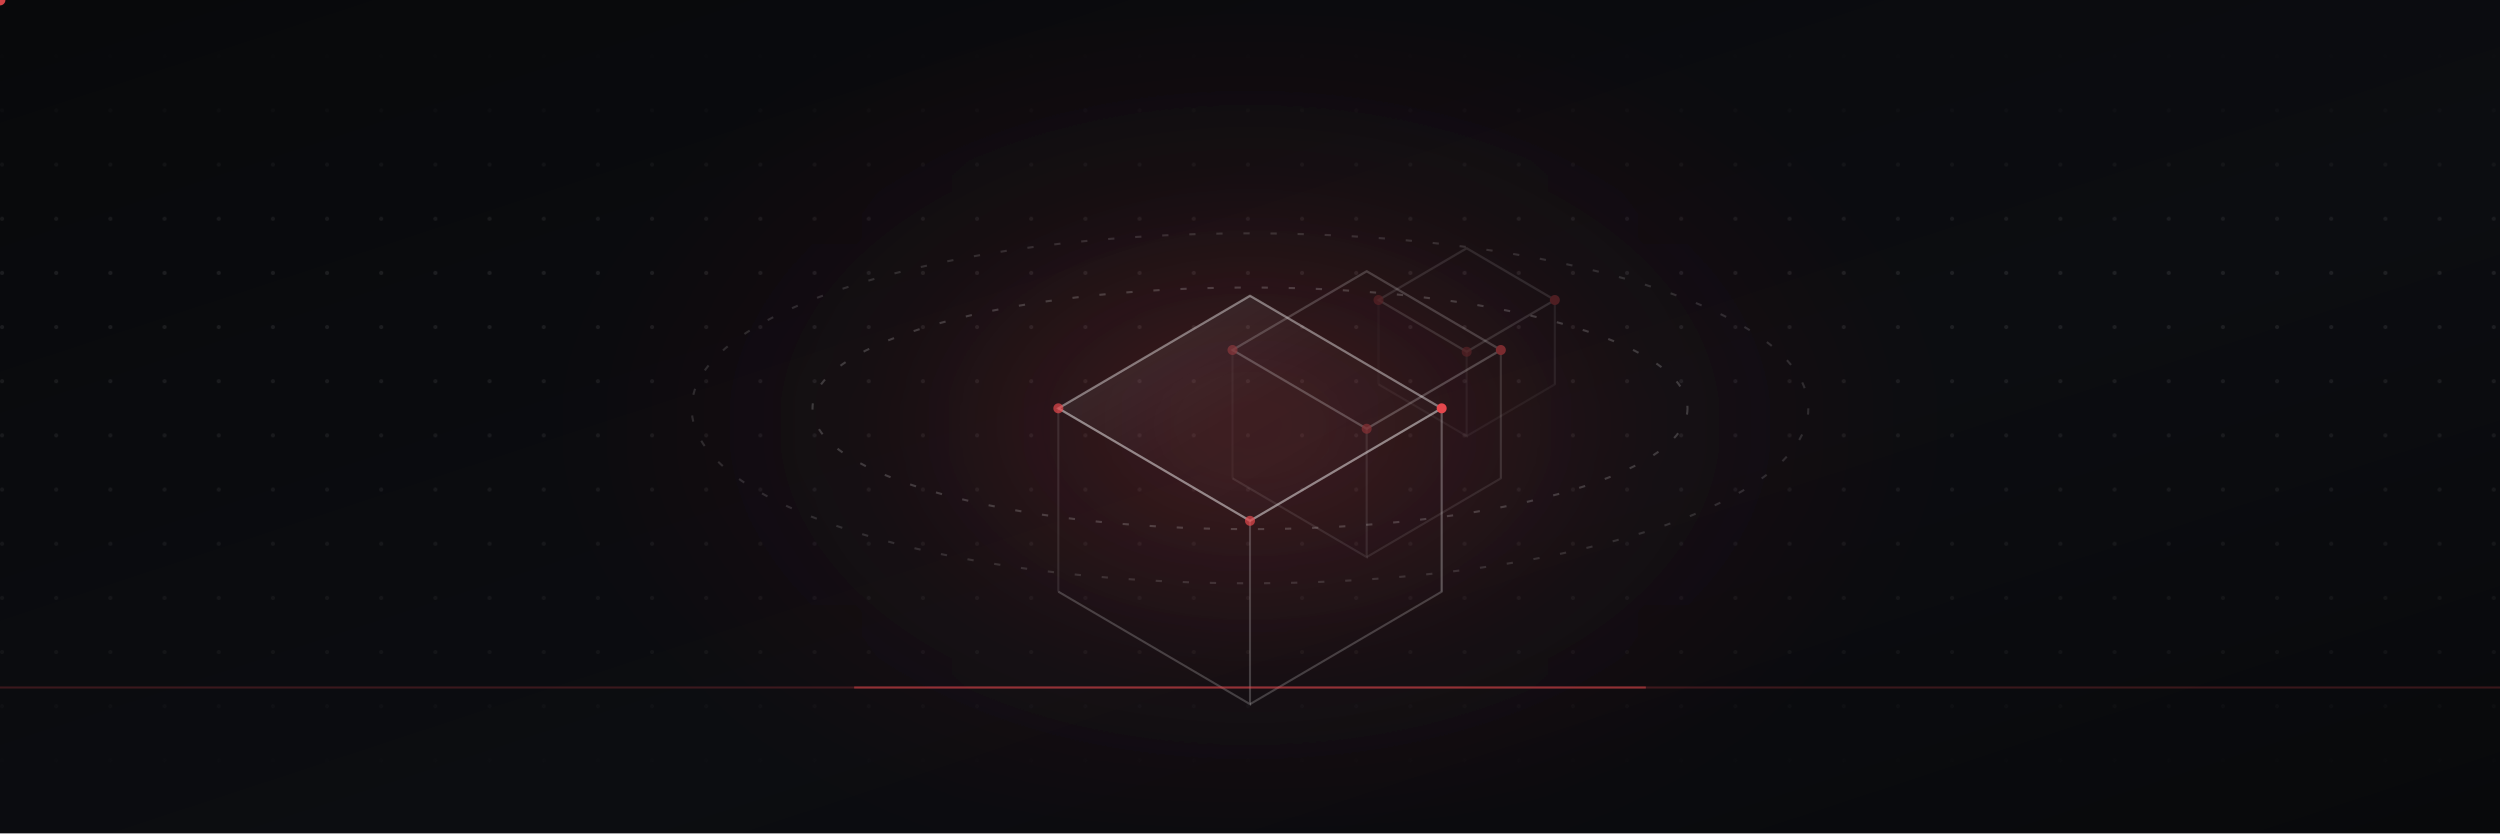
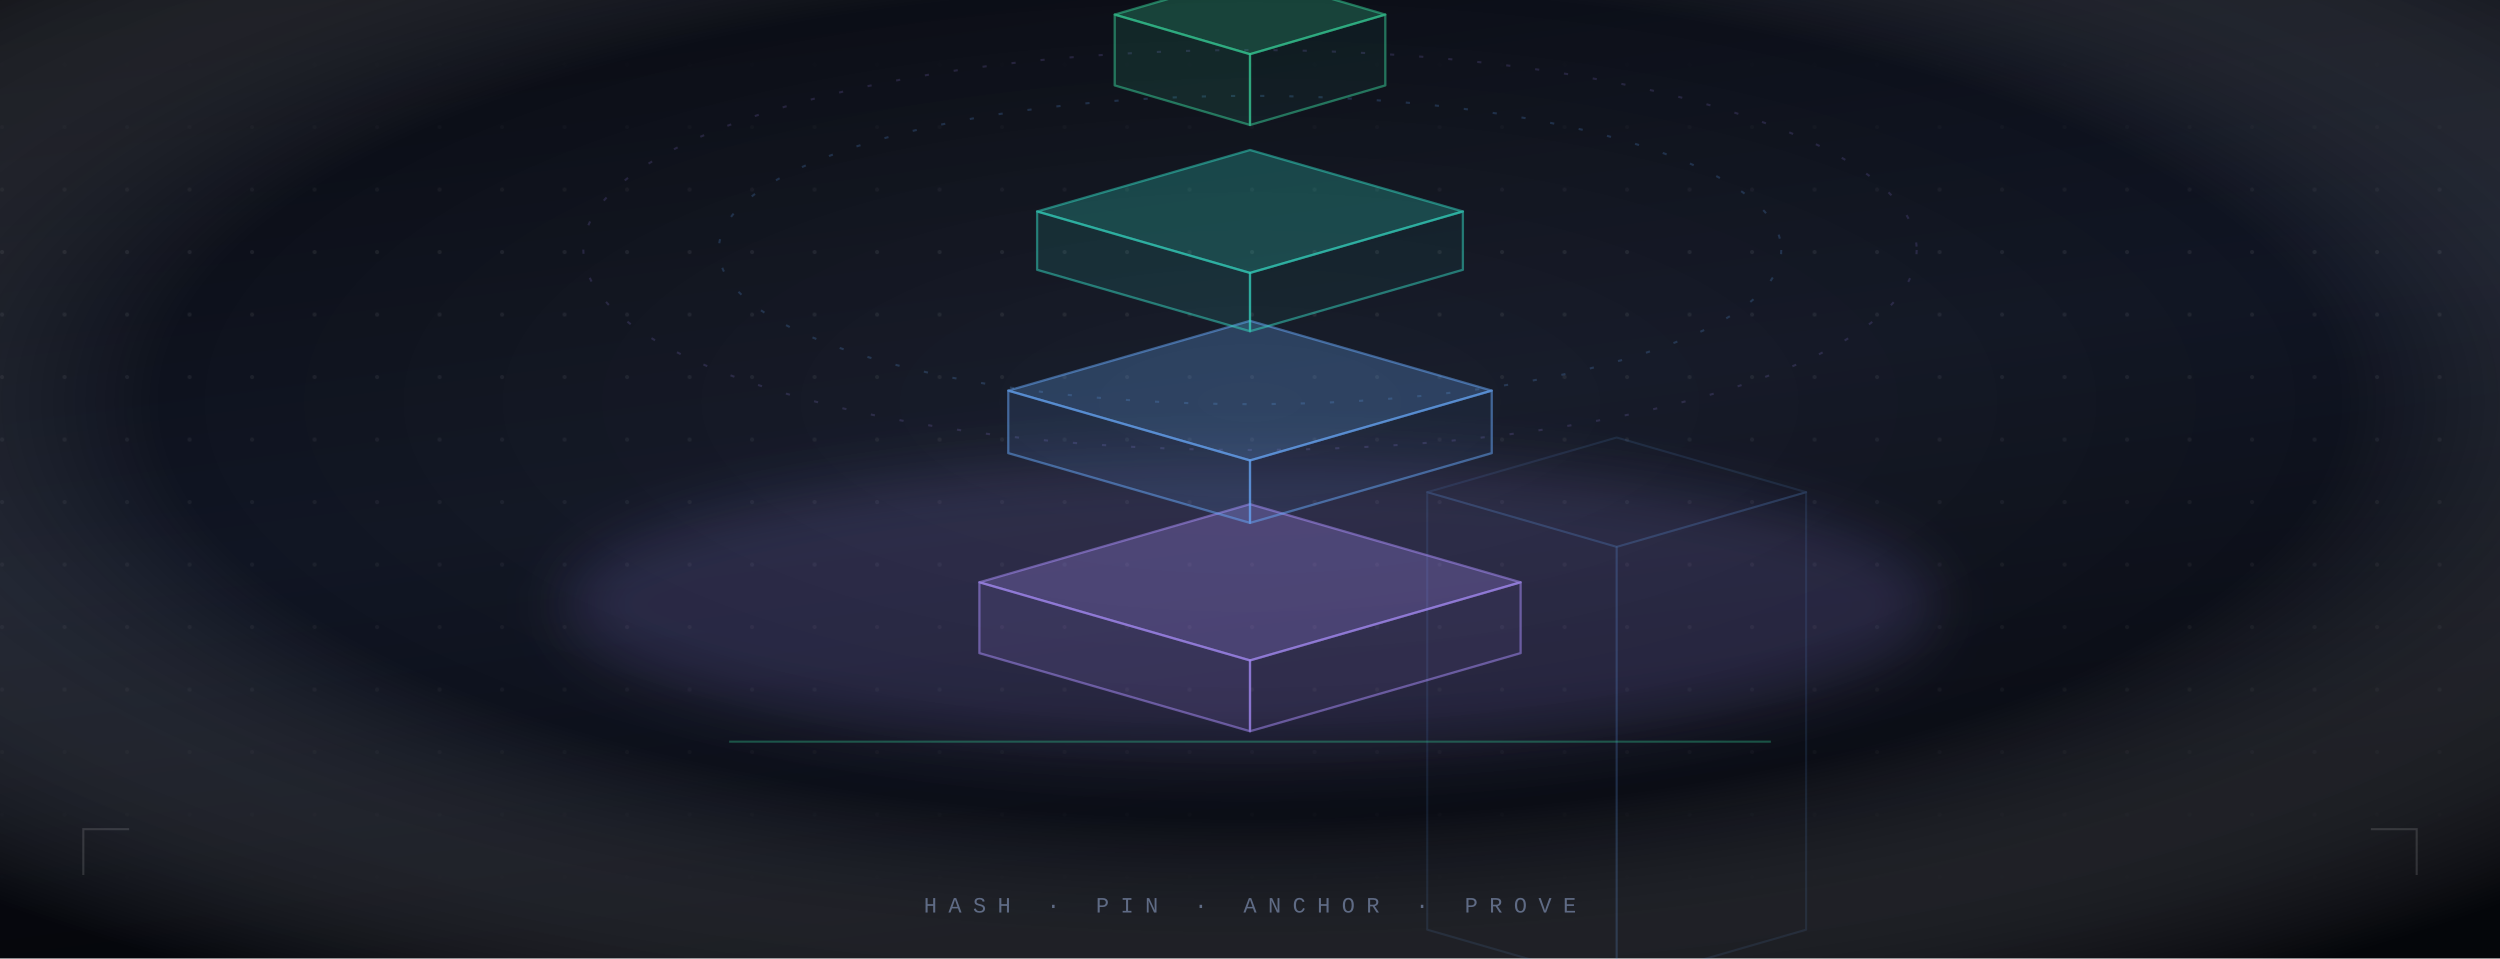
- <svg xmlns="http://www.w3.org/2000/svg" xmlns:xlink="http://www.w3.org/1999/xlink" viewBox="0 0 1200 400" width="1200" height="400" role="img" aria-label="Isometric evidence blocks receding into depth">
+ <svg xmlns="http://www.w3.org/2000/svg" viewBox="0 0 1200 460" width="1200" height="460" role="img" aria-label="Isometric stack of the four evidence integrity layers">
  <defs>
-     <linearGradient id="stage" x1="0" y1="0" x2="1" y2="1">
-       <stop offset="0%" stop-color="#08090b" />
-       <stop offset="60%" stop-color="#0c0d11" />
-       <stop offset="100%" stop-color="#08090b" />
-     </linearGradient>
-     <linearGradient id="accentFade" x1="0" y1="0" x2="1" y2="0">
-       <stop offset="0%" stop-color="#e5484d" stop-opacity="0" />
-       <stop offset="45%" stop-color="#e5484d" stop-opacity=".55" />
-       <stop offset="100%" stop-color="#e5484d" stop-opacity="0" />
+     <linearGradient id="stage" x1="0" y1="0" x2="0.35" y2="1">
+       <stop offset="0%" stop-color="#070910" />
+       <stop offset="55%" stop-color="#0d1220" />
+       <stop offset="100%" stop-color="#070910" />
    </linearGradient>
    <linearGradient id="sheen" x1="0" y1="0" x2="1" y2="1">
-       <stop offset="0%" stop-color="#ffffff" stop-opacity=".10" />
-       <stop offset="50%" stop-color="#ffffff" stop-opacity=".02" />
+       <stop offset="0%" stop-color="#ffffff" stop-opacity=".14" />
+       <stop offset="45%" stop-color="#ffffff" stop-opacity=".03" />
      <stop offset="100%" stop-color="#ffffff" stop-opacity="0" />
    </linearGradient>
-     <radialGradient id="halo">
-       <stop offset="0%" stop-color="#e5484d" stop-opacity=".26" />
-       <stop offset="55%" stop-color="#e5484d" stop-opacity=".05" />
-       <stop offset="100%" stop-color="#e5484d" stop-opacity="0" />
+     <radialGradient id="vignette" cx="50%" cy="42%" r="72%">
+       <stop offset="0%" stop-color="#ffffff" stop-opacity=".055" />
+       <stop offset="60%" stop-color="#ffffff" stop-opacity=".012" />
+       <stop offset="100%" stop-color="#000000" stop-opacity=".38" />
    </radialGradient>
-     <filter id="soft" x="-60%" y="-60%" width="220%" height="220%">
-       <feGaussianBlur stdDeviation="10" />
+     <filter id="soft" x="-70%" y="-70%" width="240%" height="240%">
+       <feGaussianBlur stdDeviation="14" />
    </filter>
-     <filter id="softer" x="-90%" y="-90%" width="280%" height="280%">
-       <feGaussianBlur stdDeviation="26" />
+     <filter id="glow" x="-90%" y="-90%" width="280%" height="280%">
+       <feGaussianBlur stdDeviation="5" result="b" />
+       <feMerge>
+         <feMergeNode in="b" />
+         <feMergeNode in="SourceGraphic" />
+       </feMerge>
    </filter>
-     <pattern id="dots" width="26" height="26" patternUnits="userSpaceOnUse">
-       <circle cx="1" cy="1" r="1" fill="#ffffff" opacity=".085" />
+     <pattern id="hd" width="30" height="30" patternUnits="userSpaceOnUse">
+       <circle cx="1" cy="1" r="1" fill="#ffffff" opacity="0.07" />
    </pattern>
-     <linearGradient id="dotFadeGrad" x1="0" y1="0" x2="0" y2="1">
+     <linearGradient id="hdfade" x1="0" y1="0" x2="0" y2="1">
      <stop offset="0%" stop-color="#000" stop-opacity="0" />
-       <stop offset="30%" stop-color="#fff" stop-opacity="1" />
-       <stop offset="78%" stop-color="#fff" stop-opacity=".45" />
+       <stop offset="26%" stop-color="#fff" stop-opacity="1" />
+       <stop offset="74%" stop-color="#fff" stop-opacity=".5" />
      <stop offset="100%" stop-color="#000" stop-opacity="0" />
    </linearGradient>
-     <mask id="dotFade">
-       <rect x="0" y="0" width="1200" height="400" fill="url(#dotFadeGrad)" />
+     <mask id="hdmask">
+       <rect x="0" y="0" width="1200" height="460" fill="url(#hdfade)" />
    </mask>
  </defs>
-   <rect width="1200" height="400" fill="url(#stage)" />
+   <rect width="1200" height="460" fill="url(#stage)" />
+   <rect width="1200" height="460" fill="url(#hd)" mask="url(#hdmask)" />
+   <ellipse cx="600" cy="290" rx="330" ry="70" fill="rgba(167,139,250,0.16)" filter="url(#soft)" />
+   <g opacity="0.75">
+     <polygon points="685.07,236.25 776,262.5 776,472.5 685.07,446.25" fill="none" stroke="#60a5fa" stroke-opacity="0.16" stroke-width="1" stroke-linejoin="round" />
+     <polygon points="776,262.5 866.93,236.25 866.93,446.25 776,472.5" fill="none" stroke="#60a5fa" stroke-opacity="0.16" stroke-width="1" stroke-linejoin="round" />
+     <polygon points="776,210 866.93,236.25 776,262.5 685.07,236.25" fill="none" stroke="#60a5fa" stroke-opacity="0.16" stroke-width="1" stroke-linejoin="round" />
+   </g>
+   <ellipse cx="600" cy="120" rx="320" ry="96" fill="none" stroke="#a78bfa" stroke-opacity=".16" stroke-width="1" stroke-dasharray="2 12">
+     <animateTransform attributeName="transform" type="rotate" from="0 600 120" to="360 600 120" dur="54s" repeatCount="indefinite" />
+   </ellipse>
+   <ellipse cx="600" cy="120" rx="255" ry="74" fill="none" stroke="#60a5fa" stroke-opacity=".2" stroke-width="1" stroke-dasharray="2 12">
+     <animateTransform attributeName="transform" type="rotate" from="0 600 120" to="360 600 120" dur="38s" repeatCount="indefinite" />
+   </ellipse>
  <g>
-     <rect width="1200" height="400" fill="url(#dots)" mask="url(#dotFade)" />
-   </g>
-   <ellipse cx="600" cy="204" rx="330" ry="210" fill="url(#halo)" filter="url(#softer)" />
-   <ellipse cx="600" cy="196" rx="268" ry="84" fill="none" stroke="#ffffff" stroke-opacity=".13" stroke-width="1" stroke-dasharray="3 10">
-     <animateTransform attributeName="transform" type="rotate" from="0 600 196" to="360 600 196" dur="46s" repeatCount="indefinite" />
-   </ellipse>
-   <ellipse cx="600" cy="196" rx="210" ry="58" fill="none" stroke="#ffffff" stroke-opacity=".18" stroke-width="1" stroke-dasharray="3 10">
-     <animateTransform attributeName="transform" type="rotate" from="0 600 196" to="360 600 196" dur="32s" repeatCount="indefinite" />
-   </ellipse>
-   <path id="orbit" d="M 390,196 a 210,58 0 1,0 420,0 a 210,58 0 1,0 -420,0" fill="none" />
-   <circle r="2.6" fill="#e5484d" opacity=".9">
-     <animateMotion dur="32s" repeatCount="indefinite">
-       <mpath xlink:href="#orbit" />
-     </animateMotion>
-   </circle>
-   <g transform="translate(104,-52)">
-     <g opacity=".26">
-       <g opacity="1">
-         <polygon points="600,171.16 642.32,196 600,220.84 557.68,196" fill="none" stroke="#ffffff" stroke-opacity=".34" stroke-width="1.1" />
-         <polyline points="557.68,196 600,220.84 600,261.32 557.68,236.48" fill="none" stroke="#ffffff" stroke-opacity=".20" stroke-width="1" />
-         <polyline points="600,220.84 642.32,196 642.32,236.48 600,261.32" fill="none" stroke="#ffffff" stroke-opacity=".20" stroke-width="1" />
-         <polyline points="600,171.16 642.32,196 642.32,236.48" fill="none" stroke="#ffffff" stroke-opacity=".10" stroke-width="1" />
-         <polyline points="600,171.16 557.68,196 557.68,236.48" fill="none" stroke="#ffffff" stroke-opacity=".10" stroke-width="1" />
-         <circle cx="642.32" cy="196" r="2.4" fill="#e5484d" />
-         <circle cx="557.68" cy="196" r="2.4" fill="#e5484d" opacity=".7" />
-         <circle cx="600" cy="220.84" r="2.4" fill="#e5484d" opacity=".7" />
-       </g>
-     </g>
-   </g>
-   <g transform="translate(56,-28)">
-     <g opacity=".46">
-       <g opacity="1">
-         <polygon points="600,158.2 664.4,196 600,233.8 535.6,196" fill="none" stroke="#ffffff" stroke-opacity=".34" stroke-width="1.1" />
-         <polyline points="535.6,196 600,233.8 600,295.4 535.6,257.6" fill="none" stroke="#ffffff" stroke-opacity=".20" stroke-width="1" />
-         <polyline points="600,233.8 664.4,196 664.4,257.6 600,295.4" fill="none" stroke="#ffffff" stroke-opacity=".20" stroke-width="1" />
-         <polyline points="600,158.2 664.4,196 664.4,257.6" fill="none" stroke="#ffffff" stroke-opacity=".10" stroke-width="1" />
-         <polyline points="600,158.2 535.6,196 535.6,257.6" fill="none" stroke="#ffffff" stroke-opacity=".10" stroke-width="1" />
-         <circle cx="664.4" cy="196" r="2.4" fill="#e5484d" />
-         <circle cx="535.6" cy="196" r="2.4" fill="#e5484d" opacity=".7" />
-         <circle cx="600" cy="233.8" r="2.4" fill="#e5484d" opacity=".7" />
-       </g>
+     <animateTransform attributeName="transform" type="translate" values="0,0;0,-8;0,0" dur="7s" repeatCount="indefinite" />
+     <g opacity="1">
+       <polygon points="470.1,279.5 600,317 600,351 470.1,313.5" fill="rgba(167,139,250,0.12)" stroke="#a78bfa" stroke-opacity="0.5" stroke-width="1.1" stroke-linejoin="round" />
+       <polygon points="600,317 729.9,279.5 729.9,313.5 600,351" fill="rgba(167,139,250,0.06)" stroke="#a78bfa" stroke-opacity="0.5" stroke-width="1.1" stroke-linejoin="round" />
+       <polygon points="600,242 729.9,279.5 600,317 470.1,279.5" fill="rgba(167,139,250,0.26)" stroke="#a78bfa" stroke-opacity="0.5" stroke-width="1.1" stroke-linejoin="round" />
    </g>
  </g>
  <g>
-     <animateTransform attributeName="transform" type="translate" values="0,0;0,-7;0,0" dur="9s" repeatCount="indefinite" />
+     <animateTransform attributeName="transform" type="translate" values="0,0;0,-8;0,0" dur="8.4s" repeatCount="indefinite" />
    <g opacity="1">
-       <polygon points="600,142 692,196 600,250 508,196" fill="url(#sheen)" />
-       <polygon points="600,142 692,196 600,250 508,196" fill="none" stroke="#ffffff" stroke-opacity=".34" stroke-width="1.1" />
-       <polyline points="508,196 600,250 600,338 508,284" fill="none" stroke="#ffffff" stroke-opacity=".20" stroke-width="1" />
-       <polyline points="600,250 692,196 692,284 600,338" fill="none" stroke="#ffffff" stroke-opacity=".20" stroke-width="1" />
-       <polyline points="600,142 692,196 692,284" fill="none" stroke="#ffffff" stroke-opacity=".10" stroke-width="1" />
-       <polyline points="600,142 508,196 508,284" fill="none" stroke="#ffffff" stroke-opacity=".10" stroke-width="1" />
-       <circle cx="692" cy="196" r="2.4" fill="#e5484d" />
-       <circle cx="508" cy="196" r="2.4" fill="#e5484d" opacity=".7" />
-       <circle cx="600" cy="250" r="2.4" fill="#e5484d" opacity=".7" />
+       <polygon points="483.956,187.5 600,221 600,251 483.956,217.5" fill="rgba(96,165,250,0.12)" stroke="#60a5fa" stroke-opacity="0.5" stroke-width="1.1" stroke-linejoin="round" />
+       <polygon points="600,221 716.044,187.5 716.044,217.5 600,251" fill="rgba(96,165,250,0.06)" stroke="#60a5fa" stroke-opacity="0.5" stroke-width="1.1" stroke-linejoin="round" />
+       <polygon points="600,154 716.044,187.5 600,221 483.956,187.5" fill="rgba(96,165,250,0.26)" stroke="#60a5fa" stroke-opacity="0.5" stroke-width="1.1" stroke-linejoin="round" />
    </g>
  </g>
-   <line x1="0" y1="330" x2="1200" y2="330" stroke="#e5484d" stroke-opacity=".22" stroke-width="1" />
-   <line x1="410" y1="330" x2="790" y2="330" stroke="#e5484d" stroke-opacity=".5" stroke-width="1">
-     <animate attributeName="opacity" values=".25;.7;.25" dur="7s" repeatCount="indefinite" />
+   <g>
+     <animateTransform attributeName="transform" type="translate" values="0,0;0,-8;0,0" dur="9.8s" repeatCount="indefinite" />
+     <g opacity="1">
+       <polygon points="497.812,101.5 600,131 600,159 497.812,129.5" fill="rgba(45,212,191,0.12)" stroke="#2dd4bf" stroke-opacity="0.5" stroke-width="1.1" stroke-linejoin="round" />
+       <polygon points="600,131 702.188,101.5 702.188,129.5 600,159" fill="rgba(45,212,191,0.06)" stroke="#2dd4bf" stroke-opacity="0.5" stroke-width="1.1" stroke-linejoin="round" />
+       <polygon points="600,72 702.188,101.5 600,131 497.812,101.5" fill="rgba(45,212,191,0.26)" stroke="#2dd4bf" stroke-opacity="0.5" stroke-width="1.1" stroke-linejoin="round" />
+     </g>
+   </g>
+   <g>
+     <animateTransform attributeName="transform" type="translate" values="0,0;0,-8;0,0" dur="11.2s" repeatCount="indefinite" />
+     <g opacity="1">
+       <polygon points="535.05,7 600,26 600,60 535.05,41" fill="rgba(52,211,153,0.12)" stroke="#34d399" stroke-opacity="0.5" stroke-width="1.1" stroke-linejoin="round" />
+       <polygon points="600,26 664.95,7 664.95,41 600,60" fill="rgba(52,211,153,0.06)" stroke="#34d399" stroke-opacity="0.5" stroke-width="1.1" stroke-linejoin="round" />
+       <polygon points="600,-12 664.95,7 600,26 535.05,7" fill="rgba(52,211,153,0.26)" stroke="#34d399" stroke-opacity="0.5" stroke-width="1.1" stroke-linejoin="round" />
+     </g>
+   </g>
+   <circle cx="497.2" cy="352.9" r="1.59" fill="#34d399" opacity="0">
+     <animate attributeName="opacity" values="0;.75;0" dur="11.0s" begin="5.0s" repeatCount="indefinite" />
+     <animateTransform attributeName="transform" type="translate" values="0,0;0,-190" dur="11.0s" begin="0.5s" repeatCount="indefinite" />
+   </circle>
+   <circle cx="637.3" cy="302.2" r="2.06" fill="#2dd4bf" opacity="0">
+     <animate attributeName="opacity" values="0;.75;0" dur="16.0s" begin="0.5s" repeatCount="indefinite" />
+     <animateTransform attributeName="transform" type="translate" values="0,0;0,-190" dur="16.0s" begin="1.1s" repeatCount="indefinite" />
+   </circle>
+   <circle cx="612.8" cy="359.1" r="1.80" fill="#60a5fa" opacity="0">
+     <animate attributeName="opacity" values="0;.75;0" dur="16.4s" begin="5.8s" repeatCount="indefinite" />
+     <animateTransform attributeName="transform" type="translate" values="0,0;0,-190" dur="16.4s" begin="6.0s" repeatCount="indefinite" />
+   </circle>
+   <circle cx="750.9" cy="280.7" r="2.16" fill="#a78bfa" opacity="0">
+     <animate attributeName="opacity" values="0;.75;0" dur="13.8s" begin="4.1s" repeatCount="indefinite" />
+     <animateTransform attributeName="transform" type="translate" values="0,0;0,-190" dur="13.8s" begin="4.9s" repeatCount="indefinite" />
+   </circle>
+   <circle cx="494.3" cy="305.7" r="1.52" fill="#34d399" opacity="0">
+     <animate attributeName="opacity" values="0;.75;0" dur="16.9s" begin="5.9s" repeatCount="indefinite" />
+     <animateTransform attributeName="transform" type="translate" values="0,0;0,-190" dur="16.9s" begin="0.6s" repeatCount="indefinite" />
+   </circle>
+   <circle cx="498.9" cy="333.6" r="2.33" fill="#2dd4bf" opacity="0">
+     <animate attributeName="opacity" values="0;.75;0" dur="13.2s" begin="0.5s" repeatCount="indefinite" />
+     <animateTransform attributeName="transform" type="translate" values="0,0;0,-190" dur="13.2s" begin="2.3s" repeatCount="indefinite" />
+   </circle>
+   <circle cx="612.2" cy="310.7" r="1.47" fill="#60a5fa" opacity="0">
+     <animate attributeName="opacity" values="0;.75;0" dur="11.4s" begin="0.7s" repeatCount="indefinite" />
+     <animateTransform attributeName="transform" type="translate" values="0,0;0,-190" dur="11.4s" begin="1.8s" repeatCount="indefinite" />
+   </circle>
+   <circle cx="394.3" cy="298.9" r="1.91" fill="#a78bfa" opacity="0">
+     <animate attributeName="opacity" values="0;.75;0" dur="11.9s" begin="0.2s" repeatCount="indefinite" />
+     <animateTransform attributeName="transform" type="translate" values="0,0;0,-190" dur="11.9s" begin="2.5s" repeatCount="indefinite" />
+   </circle>
+   <circle cx="701.4" cy="335.3" r="1.36" fill="#34d399" opacity="0">
+     <animate attributeName="opacity" values="0;.75;0" dur="16.8s" begin="3.9s" repeatCount="indefinite" />
+     <animateTransform attributeName="transform" type="translate" values="0,0;0,-190" dur="16.8s" begin="4.0s" repeatCount="indefinite" />
+   </circle>
+   <circle cx="538.9" cy="353.8" r="1.26" fill="#2dd4bf" opacity="0">
+     <animate attributeName="opacity" values="0;.75;0" dur="14.0s" begin="1.0s" repeatCount="indefinite" />
+     <animateTransform attributeName="transform" type="translate" values="0,0;0,-190" dur="14.0s" begin="5.7s" repeatCount="indefinite" />
+   </circle>
+   <circle cx="665.5" cy="344.5" r="2.32" fill="#60a5fa" opacity="0">
+     <animate attributeName="opacity" values="0;.75;0" dur="15.4s" begin="5.7s" repeatCount="indefinite" />
+     <animateTransform attributeName="transform" type="translate" values="0,0;0,-190" dur="15.4s" begin="0.2s" repeatCount="indefinite" />
+   </circle>
+   <circle cx="577.0" cy="295.3" r="1.53" fill="#a78bfa" opacity="0">
+     <animate attributeName="opacity" values="0;.75;0" dur="9.2s" begin="1.4s" repeatCount="indefinite" />
+     <animateTransform attributeName="transform" type="translate" values="0,0;0,-190" dur="9.2s" begin="2.9s" repeatCount="indefinite" />
+   </circle>
+   <circle cx="667.4" cy="296.4" r="2.16" fill="#34d399" opacity="0">
+     <animate attributeName="opacity" values="0;.75;0" dur="14.7s" begin="3.2s" repeatCount="indefinite" />
+     <animateTransform attributeName="transform" type="translate" values="0,0;0,-190" dur="14.7s" begin="1.3s" repeatCount="indefinite" />
+   </circle>
+   <circle cx="592.2" cy="341.0" r="2.02" fill="#2dd4bf" opacity="0">
+     <animate attributeName="opacity" values="0;.75;0" dur="12.4s" begin="0.7s" repeatCount="indefinite" />
+     <animateTransform attributeName="transform" type="translate" values="0,0;0,-190" dur="12.4s" begin="4.2s" repeatCount="indefinite" />
+   </circle>
+   <circle cx="397.7" cy="347.6" r="2.25" fill="#60a5fa" opacity="0">
+     <animate attributeName="opacity" values="0;.75;0" dur="13.9s" begin="0.9s" repeatCount="indefinite" />
+     <animateTransform attributeName="transform" type="translate" values="0,0;0,-190" dur="13.9s" begin="5.3s" repeatCount="indefinite" />
+   </circle>
+   <circle cx="413.4" cy="283.7" r="2.11" fill="#a78bfa" opacity="0">
+     <animate attributeName="opacity" values="0;.75;0" dur="14.5s" begin="1.2s" repeatCount="indefinite" />
+     <animateTransform attributeName="transform" type="translate" values="0,0;0,-190" dur="14.5s" begin="1.8s" repeatCount="indefinite" />
+   </circle>
+   <circle cx="634.1" cy="316.1" r="1.41" fill="#34d399" opacity="0">
+     <animate attributeName="opacity" values="0;.75;0" dur="9.9s" begin="4.2s" repeatCount="indefinite" />
+     <animateTransform attributeName="transform" type="translate" values="0,0;0,-190" dur="9.9s" begin="3.6s" repeatCount="indefinite" />
+   </circle>
+   <circle cx="495.2" cy="333.7" r="1.84" fill="#2dd4bf" opacity="0">
+     <animate attributeName="opacity" values="0;.75;0" dur="11.9s" begin="3.2s" repeatCount="indefinite" />
+     <animateTransform attributeName="transform" type="translate" values="0,0;0,-190" dur="11.9s" begin="1.9s" repeatCount="indefinite" />
+   </circle>
+   <circle cx="418.2" cy="345.8" r="1.63" fill="#60a5fa" opacity="0">
+     <animate attributeName="opacity" values="0;.75;0" dur="9.6s" begin="2.1s" repeatCount="indefinite" />
+     <animateTransform attributeName="transform" type="translate" values="0,0;0,-190" dur="9.6s" begin="0.4s" repeatCount="indefinite" />
+   </circle>
+   <circle cx="765.2" cy="282.3" r="2.27" fill="#a78bfa" opacity="0">
+     <animate attributeName="opacity" values="0;.75;0" dur="9.0s" begin="4.9s" repeatCount="indefinite" />
+     <animateTransform attributeName="transform" type="translate" values="0,0;0,-190" dur="9.0s" begin="4.0s" repeatCount="indefinite" />
+   </circle>
+   <circle cx="486.7" cy="337.3" r="1.53" fill="#34d399" opacity="0">
+     <animate attributeName="opacity" values="0;.75;0" dur="10.4s" begin="1.7s" repeatCount="indefinite" />
+     <animateTransform attributeName="transform" type="translate" values="0,0;0,-190" dur="10.4s" begin="1.1s" repeatCount="indefinite" />
+   </circle>
+   <circle cx="386.6" cy="280.2" r="1.74" fill="#2dd4bf" opacity="0">
+     <animate attributeName="opacity" values="0;.75;0" dur="13.0s" begin="0.2s" repeatCount="indefinite" />
+     <animateTransform attributeName="transform" type="translate" values="0,0;0,-190" dur="13.0s" begin="3.6s" repeatCount="indefinite" />
+   </circle>
+   <rect width="1200" height="460" fill="url(#vignette)" />
+   <line x1="350" y1="356" x2="850" y2="356" stroke="#34d399" stroke-opacity=".34" stroke-width="1">
+     <animate attributeName="opacity" values=".18;.5;.18" dur="8s" repeatCount="indefinite" />
  </line>
+   <g stroke="#ffffff" stroke-opacity=".13" stroke-width="1">
+     <path d="M40 420 L40 398 L62 398" fill="none" />
+     <path d="M1160 420 L1160 398 L1138 398" fill="none" />
+   </g>
+   <text x="600" y="438" font-family="ui-monospace,SFMono-Regular,Menlo,Consolas,'Liberation Mono',monospace" font-size="10.5" fill="#5f6b85" text-anchor="middle" letter-spacing="5.5">HASH · PIN · ANCHOR · PROVE</text>
</svg>
